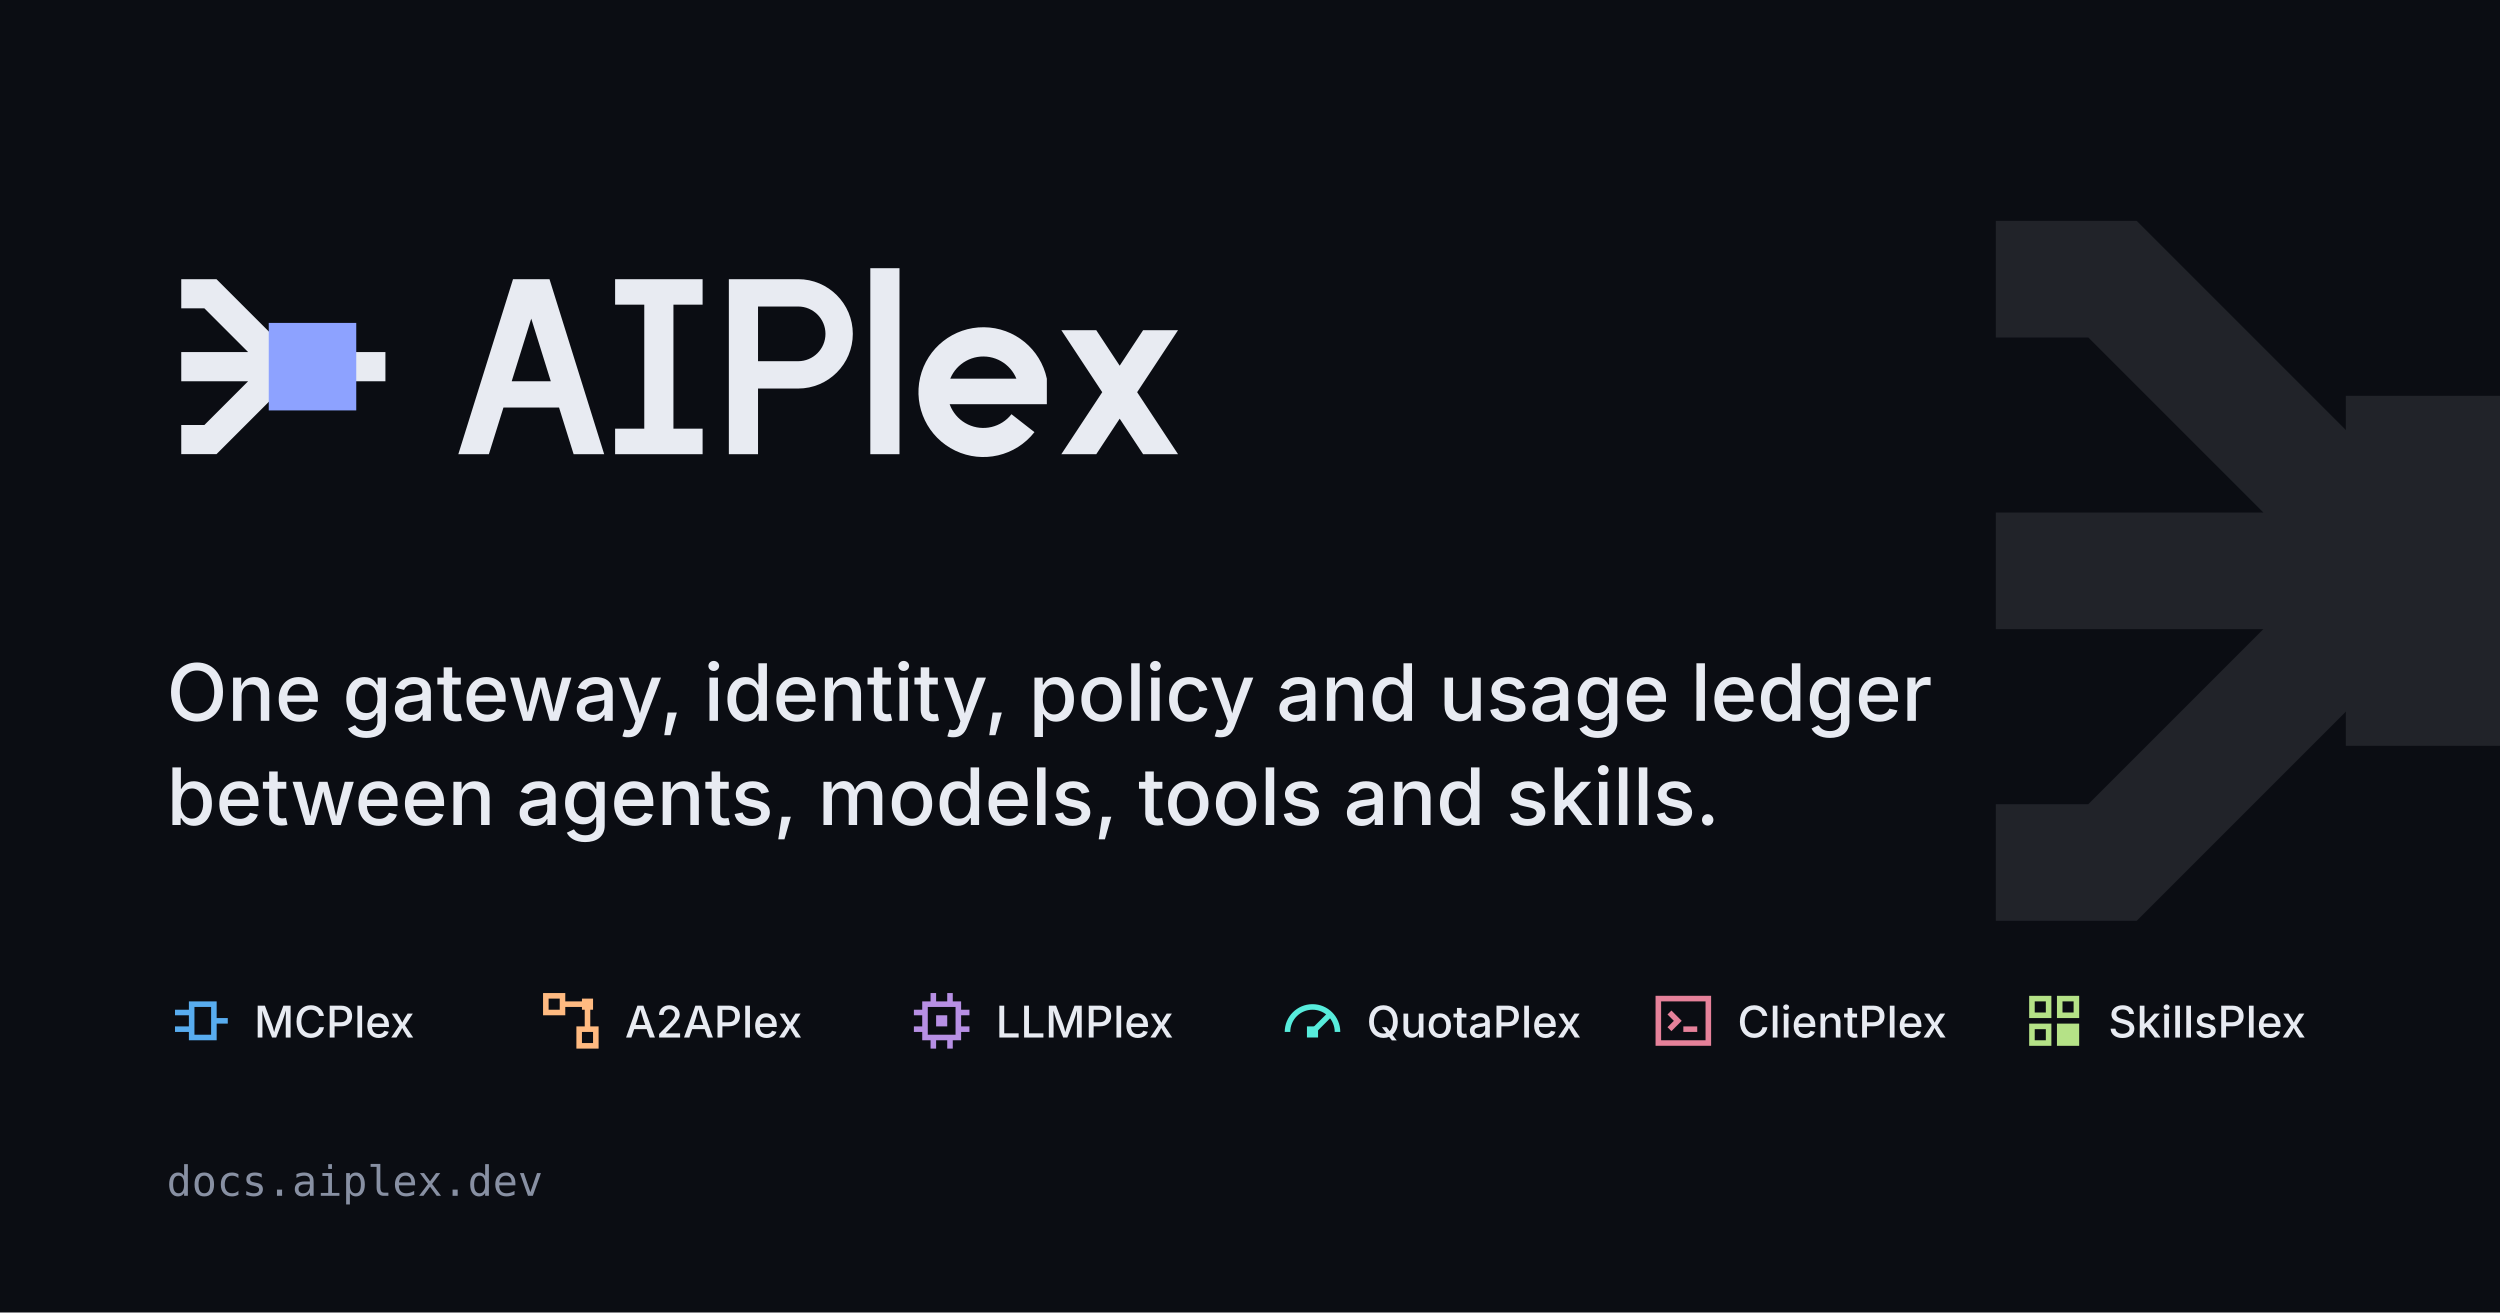
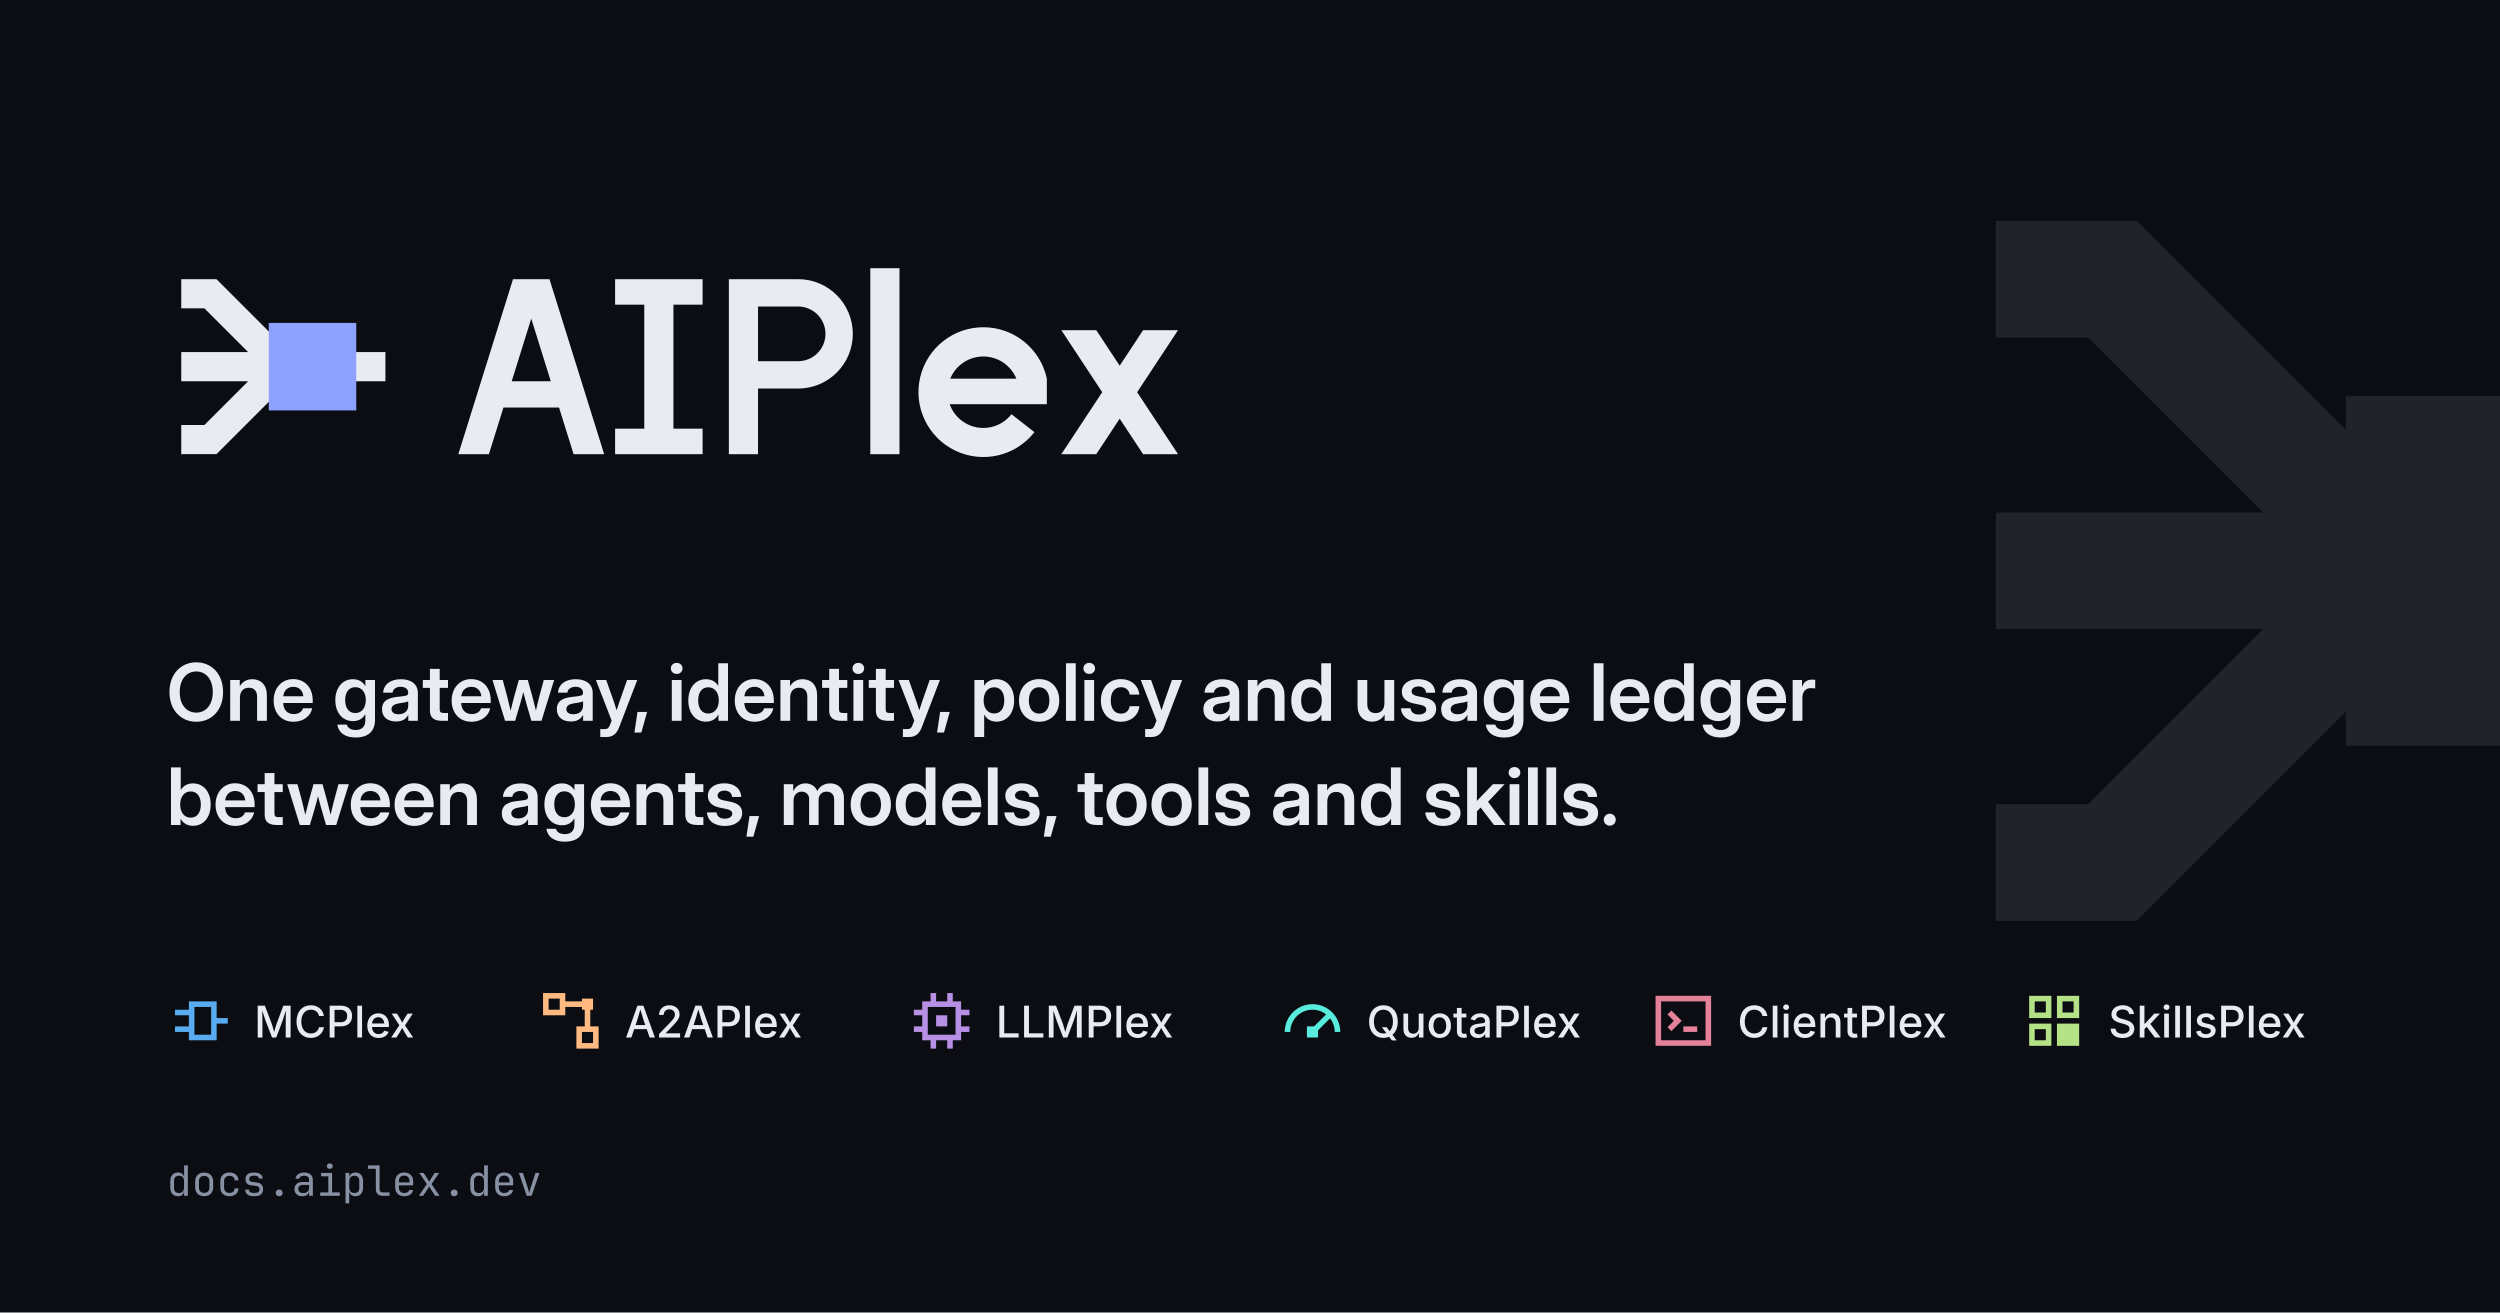
<svg xmlns="http://www.w3.org/2000/svg" viewBox="0 0 1200 630" width="1200" height="630" role="img" aria-labelledby="aiplex-social-title aiplex-social-desc">
  <defs>
+     <path id="g-display-600-1000" d="M131 418L296 418C449 418 553 339 616 174L1088 -1056L824 -1056L631 -506C604 -428 579 -350 555 -272C531 -350 505 -428 479 -506L285 -1056L18 -1056L425 -6L386 96C356 179 324 213 256 213L131 213Z" />
+     <path id="g-display-600-1503" d="M50 302L229 302L378 -231L129 -231Z" />
+     <path id="g-display-600-1504" d="M242 18C328 18 397 -51 397 -137C397 -223 328 -292 242 -292C156 -292 87 -223 87 -137C87 -51 156 18 242 18Z" />
+     <path id="g-display-600-322" d="M766 24C1165 24 1460 -279 1460 -744C1460 -1211 1165 -1514 766 -1514C367 -1514 72 -1211 72 -744C72 -280 367 24 766 24ZM766 -213C522 -213 338 -404 338 -744C338 -1085 522 -1277 766 -1277C1009 -1277 1193 -1085 1193 -744C1193 -404 1009 -213 766 -213Z" />
+     <path id="g-display-600-508" d="M434 17C606 17 695 -55 745 -149L749 -149L749 0L997 0L997 -720C997 -940 834 -1077 559 -1077C283 -1077 111 -938 99 -728L342 -728C349 -817 431 -881 554 -881C675 -881 747 -817 747 -727L747 -719C747 -647 680 -644 484 -622C266 -599 69 -540 69 -300C69 -89 224 17 434 17ZM496 -170C386 -170 315 -219 315 -302C315 -398 407 -437 515 -453C619 -469 717 -485 748 -505L748 -391C748 -268 661 -170 496 -170Z" />
+     <path id="g-display-600-579" d="M682 21C958 21 1139 -200 1139 -529C1139 -854 955 -1077 683 -1077C546 -1077 434 -1022 366 -906L364 -906L364 -1490L112 -1490L112 0L360 0L360 -161L362 -161C428 -39 544 21 682 21ZM623 -190C458 -190 350 -323 350 -529C350 -734 458 -868 623 -868C779 -868 884 -747 884 -529C884 -310 779 -190 623 -190Z" />
+     <path id="g-display-600-587" d="M579 24C846 24 1040 -148 1058 -379L809 -379C785 -262 714 -186 582 -186C416 -186 318 -319 318 -527C318 -736 417 -870 582 -870C713 -870 792 -791 811 -678L1058 -678C1036 -913 844 -1080 579 -1080C270 -1080 63 -853 63 -527C63 -201 270 24 579 24Z" />
+     <path id="g-display-600-598" d="M520 21C658 21 774 -39 840 -161L842 -161L842 0L1090 0L1090 -1490L838 -1490L838 -906L836 -906C768 -1022 655 -1077 518 -1077C247 -1077 63 -854 63 -529C63 -200 244 21 520 21ZM579 -190C423 -190 318 -310 318 -529C318 -747 423 -868 579 -868C744 -868 852 -734 852 -529C852 -323 744 -190 579 -190Z" />
+     <path id="g-display-600-615" d="M578 24C825 24 1021 -119 1061 -326L825 -326C796 -236 711 -175 584 -175C414 -175 316 -290 310 -462L1074 -462L1074 -531C1074 -855 872 -1080 568 -1080C272 -1080 63 -848 63 -527C63 -207 261 24 578 24ZM312 -636C329 -787 426 -880 572 -880C718 -880 816 -787 832 -636Z" />
+     <path id="g-display-600-659" d="M591 432C877 432 1090 300 1090 -27L1090 -1056L841 -1056L841 -899L840 -899C770 -1020 655 -1077 518 -1077C247 -1077 63 -854 63 -533C63 -215 244 7 520 7C659 7 771 -49 839 -173L840 -173L840 -12C840 150 749 237 591 237C473 237 386 189 362 98L115 98C143 303 312 432 591 432ZM579 -201C423 -201 318 -320 318 -536C318 -751 423 -871 579 -871C744 -871 852 -739 852 -536C852 -333 744 -201 579 -201Z" />
+     <path id="g-display-600-690" d="M112 0L364 0L364 -1056L112 -1056ZM238 -1213C324 -1213 389 -1275 389 -1357C389 -1438 324 -1500 238 -1500C152 -1500 87 -1438 87 -1357C87 -1275 152 -1213 238 -1213Z" />
+     <path id="g-display-600-729" d="M112 0L364 0L364 -353L460 -452L806 0L1107 0L652 -600L1081 -1056L778 -1056L367 -628L364 -628L364 -1490L112 -1490Z" />
+     <path id="g-display-600-738" d="M364 -1490L112 -1490L112 0L364 0Z" />
+     <path id="g-display-600-768" d="M112 0L364 0L364 -630C364 -781 461 -863 575 -863C687 -863 767 -788 767 -673L767 0L1012 0L1012 -648C1012 -774 1091 -863 1219 -863C1327 -863 1415 -801 1415 -661L1415 0L1668 0L1668 -697C1668 -945 1514 -1077 1314 -1077C1160 -1077 1034 -999 978 -877C934 -998 817 -1077 674 -1077C541 -1077 420 -1009 356 -873L356 -1056L112 -1056Z" />
+     <path id="g-display-600-775" d="M364 -597C364 -777 463 -856 595 -856C730 -856 808 -775 808 -620L808 0L1061 0L1061 -660C1061 -931 905 -1077 684 -1077C539 -1077 432 -1013 360 -894L360 -1056L112 -1056L112 0L364 0Z" />
+     <path id="g-display-600-792" d="M584 24C895 24 1105 -199 1105 -527C1105 -855 895 -1080 584 -1080C273 -1080 63 -855 63 -527C63 -199 273 24 584 24ZM584 -187C421 -187 318 -316 318 -527C318 -739 422 -869 584 -869C745 -869 849 -738 849 -527C849 -317 746 -187 584 -187Z" />
+     <path id="g-display-600-845" d="M112 418L364 418L364 -159L367 -159C433 -39 544 21 682 21C958 21 1139 -200 1139 -529C1139 -854 955 -1077 683 -1077C546 -1077 429 -1021 363 -909L360 -909L360 -1056L112 -1056ZM623 -190C458 -190 350 -323 350 -529C350 -734 458 -868 623 -868C779 -868 884 -747 884 -529C884 -310 779 -190 623 -190Z" />
+     <path id="g-display-600-854" d="M112 0L364 0L364 -598C364 -763 457 -846 577 -846C627 -846 677 -841 696 -838L696 -1062C676 -1064 648 -1066 614 -1066C478 -1066 397 -1002 358 -881L355 -881L355 -1056L112 -1056Z" />
+     <path id="g-display-600-873" d="M526 25C787 25 974 -105 974 -311C974 -466 877 -558 668 -602L478 -641C390 -660 338 -699 338 -762C338 -834 406 -890 517 -890C632 -890 709 -821 711 -727L948 -727C942 -944 767 -1079 511 -1079C253 -1079 86 -948 86 -754C86 -594 192 -491 394 -449L574 -412C663 -393 718 -356 718 -292C718 -217 644 -164 522 -164C396 -164 322 -223 311 -326L62 -326C78 -99 269 25 526 25Z" />
+     <path id="g-display-600-891" d="M669 -1056L454 -1056L454 -1344L201 -1344L201 -1056L17 -1056L17 -853L201 -853L201 -266C201 -85 302 0 517 0L669 0L669 -203L561 -203C479 -203 454 -228 454 -303L454 -853L669 -853Z" />
+     <path id="g-display-600-917" d="M488 21C634 21 741 -43 813 -162L813 0L1061 0L1061 -1056L808 -1056L808 -459C808 -279 710 -200 577 -200C442 -200 364 -281 364 -436L364 -1056L112 -1056L112 -396C112 -125 267 21 488 21Z" />
+     <path id="g-display-600-986" d="M344 0L604 0L734 -440C763 -538 789 -641 815 -744C842 -641 868 -538 896 -440L1024 0L1286 0L1613 -1056L1345 -1056L1236 -655C1203 -530 1172 -396 1142 -265C1109 -396 1077 -530 1043 -655L932 -1056L699 -1056L587 -655C552 -529 520 -394 487 -263C455 -394 425 -529 392 -655L283 -1056L18 -1056Z" />
+     <path id="g-mono-400-189" d="M252 10Q167 10 117 -38Q67 -85 67 -162Q67 -213 90 -251Q113 -289 154 -310Q195 -332 248 -332L418 -332L418 -375Q418 -482 301 -482Q249 -482 217 -463Q185 -444 183 -410L93 -410Q98 -475 154 -518Q209 -560 301 -560Q401 -560 454 -512Q508 -464 508 -378L508 0L419 0L419 -100L417 -100Q409 -49 366 -20Q323 10 252 10ZM274 -66Q340 -66 379 -98Q418 -130 418 -185L418 -262L258 -262Q214 -262 186 -236Q159 -209 159 -165Q159 -119 190 -92Q220 -66 274 -66Z" />
+     <path id="g-mono-400-215" d="M308 10Q208 10 148 -46Q88 -102 88 -200L88 -350Q88 -448 148 -504Q208 -560 308 -560Q403 -560 462 -509Q520 -458 523 -370L433 -370Q430 -423 397 -452Q364 -480 308 -480Q249 -480 214 -446Q178 -413 178 -351L178 -200Q178 -138 214 -104Q249 -70 308 -70Q364 -70 397 -99Q430 -128 433 -180L523 -180Q520 -92 462 -41Q403 10 308 10Z" />
+     <path id="g-mono-400-221" d="M268 10Q186 10 136 -45Q87 -100 87 -194L87 -355Q87 -450 136 -505Q185 -560 268 -560Q330 -560 370 -529Q411 -498 419 -445L420 -445L418 -570L418 -730L508 -730L508 0L418 0L418 -105L417 -105Q410 -51 370 -20Q330 10 268 10ZM298 -68Q354 -68 386 -103Q418 -138 418 -200L418 -350Q418 -412 386 -447Q354 -482 298 -482Q241 -482 209 -452Q177 -423 177 -355L177 -195Q177 -128 209 -98Q241 -68 298 -68Z" />
+     <path id="g-mono-400-225" d="M300 10Q203 10 144 -48Q84 -107 84 -210L84 -340Q84 -443 144 -502Q203 -560 300 -560Q365 -560 414 -534Q462 -508 489 -461Q516 -414 516 -350L516 -252L172 -252L172 -200Q172 -139 207 -104Q242 -68 300 -68Q350 -68 382 -88Q415 -107 422 -140L512 -140Q503 -71 445 -30Q387 10 300 10ZM172 -322L428 -322L428 -350Q428 -415 394 -450Q361 -486 300 -486Q239 -486 206 -450Q172 -415 172 -350L172 -322Z" />
+     <path id="g-mono-400-255" d="M85 0L85 -82L280 -82L280 -468L105 -468L105 -550L370 -550L370 -82L555 -82L555 0L85 0ZM315 -649Q282 -649 263 -666Q244 -683 244 -712Q244 -742 263 -760Q282 -777 315 -777Q348 -777 367 -760Q386 -742 386 -712Q386 -683 367 -666Q348 -649 315 -649Z" />
+     <path id="g-mono-400-275" d="M380 0Q307 0 264 -42Q220 -85 220 -155L220 -648L30 -648L30 -730L310 -730L310 -155Q310 -121 329 -102Q348 -82 380 -82L550 -82L550 0L380 0Z" />
+     <path id="g-mono-400-290" d="M300 8Q201 8 142 -50Q84 -108 84 -212L84 -338Q84 -443 142 -500Q200 -558 300 -558Q400 -558 458 -500Q516 -443 516 -338L516 -212Q516 -108 458 -50Q399 8 300 8ZM300 -72Q359 -72 392 -105Q426 -138 426 -202L426 -348Q426 -412 392 -445Q359 -478 300 -478Q242 -478 208 -445Q174 -412 174 -348L174 -202Q174 -138 208 -105Q242 -72 300 -72Z" />
+     <path id="g-mono-400-317" d="M92 180L92 -550L182 -550L182 -445L183 -445Q190 -499 230 -530Q270 -560 332 -560Q415 -560 464 -506Q513 -451 513 -356L513 -195Q513 -100 464 -45Q415 10 332 10Q270 10 230 -21Q190 -52 183 -105L180 -105L182 20L182 180L92 180ZM302 -68Q359 -68 391 -98Q423 -128 423 -195L423 -355Q423 -423 391 -452Q359 -482 302 -482Q247 -482 214 -447Q182 -412 182 -350L182 -200Q182 -138 214 -103Q247 -68 302 -68Z" />
+     <path id="g-mono-400-324" d="M278 8Q186 8 136 -34Q85 -75 85 -151L175 -151Q175 -113 202 -92Q229 -70 278 -70L322 -70Q372 -70 400 -92Q427 -114 427 -154Q427 -225 362 -234L210 -256Q154 -264 123 -302Q92 -341 92 -404Q92 -476 142 -517Q191 -558 278 -558L322 -558Q402 -558 452 -518Q503 -479 507 -415L416 -415Q414 -444 388 -463Q363 -482 322 -482L278 -482Q232 -482 206 -461Q180 -440 180 -404Q180 -346 233 -338L375 -318Q515 -298 515 -154Q515 -77 464 -34Q414 8 322 8L278 8Z" />
+     <path id="g-mono-400-361" d="M241 0L54 -550L151 -550L271 -180Q282 -147 290 -116Q298 -86 302 -69Q307 -86 314 -116Q321 -147 331 -180L451 -550L546 -550L359 0L241 0Z" />
+     <path id="g-mono-400-367" d="M50 0L245 -283L62 -550L168 -550L277 -380Q284 -369 290 -356Q297 -343 301 -335Q304 -343 310 -356Q317 -369 324 -380L433 -550L539 -550L356 -282L550 0L444 0L326 -180Q319 -191 312 -206Q306 -220 301 -229Q297 -220 290 -206Q282 -191 274 -180L156 0L50 0Z" />
+     <path id="g-mono-400-809" d="M300 10Q263 10 240 -12Q218 -34 218 -69Q218 -106 240 -129Q263 -152 300 -152Q337 -152 360 -129Q382 -106 382 -69Q382 -34 360 -12Q337 10 300 10Z" />
+     <path id="g-sans-500-1345" d="M144 0L1128 0L1128 -195L460 -195L460 -207L752 -512C1029 -792 1105 -923 1105 -1086C1105 -1327 909 -1510 626 -1510C347 -1510 142 -1328 142 -1056L361 -1056C361 -1216 463 -1319 622 -1319C773 -1319 886 -1227 886 -1078C886 -947 805 -851 650 -688L144 -165Z" />
+     <path id="g-sans-500-2" d="M51 0L298 0L431 -393L1017 -393L1154 0L1401 0L861 -1490L581 -1490ZM496 -583L579 -829C616 -943 662 -1098 720 -1311C779 -1100 824 -948 864 -829L950 -583Z" />
+     <path id="g-sans-500-282" d="M165 0L1068 0L1068 -196L393 -196L393 -1490L165 -1490Z" />
+     <path id="g-sans-500-293" d="M165 0L387 0L387 -802C387 -916 382 -1107 378 -1263C435 -1079 494 -892 528 -802L837 0L1032 0L1337 -802C1371 -895 1433 -1087 1486 -1268C1483 -1102 1478 -912 1478 -802L1478 0L1705 0L1705 -1490L1367 -1490L1047 -635C1018 -553 971 -387 936 -254C902 -390 855 -555 826 -635L501 -1490L165 -1490Z" />
+     <path id="g-sans-500-376" d="M165 0L393 0L393 -522L697 -522C1043 -522 1215 -731 1215 -1006C1215 -1281 1044 -1490 699 -1490L165 -1490ZM393 -715L393 -1295L673 -1295C894 -1295 984 -1174 984 -1006C984 -838 894 -715 675 -715Z" />
+     <path id="g-sans-500-383" d="M786 20C882 20 971 2 1052 -32L1179 135L1406 135L1207 -126C1362 -256 1457 -468 1457 -744C1457 -1222 1172 -1510 786 -1510C399 -1510 113 -1222 113 -744C113 -268 399 20 786 20ZM713 -481L921 -208C878 -195 833 -188 786 -188C530 -188 339 -384 339 -744C339 -1105 530 -1302 786 -1302C1040 -1302 1231 -1106 1231 -744C1231 -541 1171 -391 1073 -298L932 -481Z" />
+     <path id="g-sans-500-398" d="M665 25C1015 25 1217 -159 1217 -412C1217 -681 978 -783 788 -832L643 -870C529 -900 375 -953 375 -1094C375 -1220 489 -1312 670 -1312C839 -1312 960 -1234 975 -1098L1197 -1098C1190 -1335 981 -1510 675 -1510C375 -1510 147 -1339 147 -1081C147 -877 291 -752 535 -687L709 -639C869 -596 992 -545 992 -415C992 -271 853 -175 664 -175C492 -175 348 -251 335 -414L106 -414C120 -142 330 25 665 25Z" />
+     <path id="g-sans-500-508" d="M461 25C642 25 748 -66 791 -153L802 -153L802 0L1015 0L1015 -742C1015 -1065 758 -1132 578 -1132C379 -1132 191 -1054 115 -854L322 -800C353 -876 435 -953 581 -953C721 -953 795 -881 795 -757L795 -751C795 -672 710 -673 513 -650C302 -626 83 -570 83 -316C83 -96 248 25 461 25ZM510 -152C387 -152 299 -207 299 -313C299 -428 401 -470 525 -487C593 -496 763 -514 796 -546L796 -403C796 -272 689 -152 510 -152Z" />
+     <path id="g-sans-500-615" d="M630 23C869 23 1040 -94 1093 -268L886 -317C847 -213 755 -159 632 -159C449 -159 325 -276 317 -492L1110 -492L1110 -570C1110 -973 866 -1132 611 -1132C298 -1132 96 -895 96 -551C96 -204 300 23 630 23ZM318 -656C330 -817 436 -950 612 -950C781 -950 876 -832 892 -656Z" />
+     <path id="g-sans-500-690" d="M148 0L368 0L368 -1118L148 -1118ZM259 -1289C335 -1289 398 -1347 398 -1419C398 -1492 335 -1550 259 -1550C183 -1550 120 -1492 120 -1419C120 -1347 183 -1289 259 -1289Z" />
+     <path id="g-sans-500-729" d="M148 0L368 0L368 -394L475 -501L852 0L1124 0L643 -636L1093 -1118L829 -1118L388 -646L368 -646L368 -1490L148 -1490Z" />
+     <path id="g-sans-500-73" d="M784 20C1113 20 1353 -188 1399 -483L1169 -483C1131 -293 972 -188 786 -188C531 -188 339 -382 339 -744C339 -1104 530 -1302 786 -1302C972 -1302 1131 -1198 1169 -1008L1398 -1008C1348 -1324 1098 -1510 784 -1510C398 -1510 113 -1222 113 -744C113 -268 397 20 784 20Z" />
+     <path id="g-sans-500-738" d="M368 -1490L148 -1490L148 0L368 0Z" />
+     <path id="g-sans-500-775" d="M368 -662C368 -839 478 -940 628 -940C774 -940 864 -844 864 -683L864 0L1084 0L1084 -710C1084 -986 932 -1132 704 -1132C546 -1132 429 -1061 359 -903L358 -1118L148 -1118L148 0L368 0Z" />
+     <path id="g-sans-500-792" d="M618 23C933 23 1141 -208 1141 -553C1141 -901 933 -1132 618 -1132C303 -1132 96 -901 96 -553C96 -208 303 23 618 23ZM618 -163C416 -163 320 -341 320 -553C320 -768 416 -946 618 -946C822 -946 918 -767 918 -553C918 -341 822 -163 618 -163Z" />
+     <path id="g-sans-500-873" d="M549 23C822 23 1010 -121 1010 -325C1010 -480 912 -580 705 -627L525 -667C402 -695 352 -739 352 -813C352 -897 444 -958 565 -958C697 -958 760 -888 789 -810L986 -853C938 -1019 805 -1132 563 -1132C310 -1132 130 -999 130 -799C130 -639 230 -537 438 -490L626 -447C732 -423 783 -377 783 -306C783 -223 693 -155 551 -155C421 -155 336 -209 305 -326L98 -283C138 -85 306 23 549 23Z" />
+     <path id="g-sans-500-891" d="M626 -1118L403 -1118L403 -1384L183 -1384L183 -1118L20 -1118L20 -939L183 -939L183 -284C183 -94 300 15 503 15C554 15 610 8 657 -8L618 -184C591 -178 548 -172 525 -172C438 -172 403 -212 403 -302L403 -939L626 -939Z" />
+     <path id="g-sans-500-917" d="M529 14C683 14 803 -55 873 -217L874 0L1085 0L1085 -1118L864 -1118L864 -456C864 -279 753 -178 604 -178C458 -178 368 -274 368 -435L368 -1118L148 -1118L148 -408C148 -132 301 14 529 14Z" />
+     <path id="g-sans-500-995" d="M57 0L302 0L454 -238C501 -312 535 -382 568 -448C604 -382 640 -312 687 -238L837 0L1084 0L703 -566L1067 -1118L823 -1118L694 -915C645 -837 610 -765 575 -696C539 -765 502 -837 454 -915L328 -1118L80 -1118L439 -574Z" />
    <symbol id="i-mcplex" viewBox="0 0 24 24">
      <path d="M3 9h5M3 15h5M9 6h8v12H9ZM17 12h5" fill="none" stroke="currentColor" stroke-width="2" />
    </symbol>
    <symbol id="i-a2aplex" viewBox="0 0 24 24">
      <path d="M3 3h6v6H3ZM15 15h6v6h-6ZM9 6h9v9" fill="none" stroke="currentColor" stroke-width="2" />
-       <path d="M16 4h4v4h-4Z" fill="currentColor" stroke="none" />
+       <path d="M16 4h4v4h-4Z" fill="currentColor" />
    </symbol>
    <symbol id="i-llmplex" viewBox="0 0 24 24">
      <path d="M6 6h12v12H6ZM9 2v4M15 2v4M9 18v4M15 18v4M2 9h4M2 15h4M18 9h4M18 15h4" fill="none" stroke="currentColor" stroke-width="2" />
-       <path d="M10 10h4v4h-4Z" fill="currentColor" stroke="none" />
+       <path d="M10 10h4v4h-4Z" fill="currentColor" />
    </symbol>
    <symbol id="i-quotaplex" viewBox="0 0 24 24">
      <path d="M3 16A9 9 0 0 1 21 16M12 16l6-6" fill="none" stroke="currentColor" stroke-width="2" />
-       <path d="M10 14h4v4h-4Z" fill="currentColor" stroke="none" />
+       <path d="M10 14h4v4h-4Z" fill="currentColor" />
    </symbol>
    <symbol id="i-clientplex" viewBox="0 0 24 24">
      <path d="M3 4h18v16H3ZM7 9l3 3-3 3M12 15h5" fill="none" stroke="currentColor" stroke-width="2" />
    </symbol>
    <symbol id="i-skillsplex" viewBox="0 0 24 24">
      <path d="M4 4h6v6H4ZM14 4h6v6h-6ZM4 14h6v6H4Z" fill="none" stroke="currentColor" stroke-width="2" />
-       <path d="M13 13h8v8h-8Z" fill="currentColor" stroke="none" />
-     </symbol>
-     <symbol id="i-access-point" viewBox="0 0 24 24">
-       <path d="M2 12h7M15 12h7M6 4v16M18 4v16" fill="none" stroke="currentColor" stroke-width="2" />
-       <path d="M9 9h6v6H9Z" fill="currentColor" stroke="none" />
-     </symbol>
-     <symbol id="i-identity" viewBox="0 0 24 24">
-       <path d="M3 5h18v14H3ZM14 10h4M14 14h4" fill="none" stroke="currentColor" stroke-width="2" />
-       <path d="M6 9h6v6H6Z" fill="currentColor" stroke="none" />
-     </symbol>
-     <symbol id="i-usage" viewBox="0 0 24 24">
-       <path d="M2 21h20M6 18v-6M12 18V5M18 18v-9" fill="none" stroke="currentColor" stroke-width="2" />
-     </symbol>
-     <symbol id="i-agent" viewBox="0 0 24 24">
-       <path d="M12 3l9 9-9 9-9-9Z" fill="none" stroke="currentColor" stroke-width="2" />
-       <path d="M10 10h4v4h-4Z" fill="currentColor" stroke="none" />
-     </symbol>
-     <symbol id="i-user" viewBox="0 0 24 24">
-       <path d="M15.5 6.5A3.5 3.5 0 1 1 8.5 6.5A3.5 3.5 0 1 1 15.5 6.5ZM4 21v-1A8 6 0 0 1 20 20v1" fill="none" stroke="currentColor" stroke-width="2" />
-     </symbol>
-     <symbol id="i-client" viewBox="0 0 24 24">
-       <path d="M3 4h18v12H3ZM12 16v4M7 21h10" fill="none" stroke="currentColor" stroke-width="2" />
+       <path d="M13 13h8v8h-8Z" fill="currentColor" />
    </symbol>
  </defs>
  <rect id="background" width="1200" height="630" fill="#0B0D13" />
  <g id="lanes-motif" opacity="0.10">
    <g transform="translate(930 50) scale(14)">
      <path d="M2 6h4l10 10M2 26h4l10-10M2 16h14M24 16h6" fill="none" stroke="#E8EBF2" stroke-width="4" />
      <rect x="14" y="10" width="12" height="12" fill="#E8EBF2" />
    </g>
  </g>
  <g id="lockup">
    <g transform="translate(80 120) scale(3.5)">
      <g transform="translate(0 0) scale(1)">
        <path d="M2 6h4l10 10M2 26h4l10-10M2 16h14M24 16h6" fill="none" stroke="#E8EBF2" stroke-width="4" />
        <rect x="14" y="10" width="12" height="12" fill="#8DA2FF" />
      </g>
      <path transform="translate(40 4)" d="M0 24 7.5 0 12.5 0 20 24 15.81 24 13.81 17.6 6.19 17.6 4.19 24ZM10 5.41 7.32 14 12.68 14ZM21.5 0 33.5 0 33.5 3.5 29.5 3.5 29.5 20.5 33.5 20.5 33.5 24 21.5 24 21.5 20.5 25.5 20.5 25.5 3.5 21.5 3.5ZM37.1 0H41.1V24H37.1ZM41.1 0H46.6A7.5 7.5 0 0 1 46.6 15H41.1V11.25H46.6A3.75 3.75 0 0 0 46.6 3.75H41.1ZM56.5 -1.5H60.5V24H56.5ZM79.01 20.98A8.9 8.9 0 1 1 80.71 13.65L76.79 14.48A4.9 4.9 0 1 0 75.86 18.52ZM66.6 13.65H80.71V17.15H66.6ZM82.7 7 87.49 7 98.7 24 93.91 24ZM93.91 7 98.7 7 87.49 24 82.7 24Z" fill="#E8EBF2" />
    </g>
  </g>
-   <g id="tagline">
-     <text x="80" y="346" font-family="Inter, 'Helvetica Neue', Arial, sans-serif" font-size="38" font-weight="500" fill="#E8EBF2">One gateway, identity, policy and usage ledger</text>
-     <text x="80" y="396" font-family="Inter, 'Helvetica Neue', Arial, sans-serif" font-size="38" font-weight="500" fill="#E8EBF2">between agents, models, tools and skills.</text>
-   </g>
-   <g id="modules">
-     <use href="#i-mcplex" x="80" y="474" width="32" height="32" color="#58ACEF" />
-     <text x="122" y="498" font-family="Inter, 'Helvetica Neue', Arial, sans-serif" font-size="21" font-weight="500" fill="#E8EBF2">MCPlex</text>
-     <use href="#i-a2aplex" x="258" y="474" width="32" height="32" color="#FFBA81" />
-     <text x="300" y="498" font-family="Inter, 'Helvetica Neue', Arial, sans-serif" font-size="21" font-weight="500" fill="#E8EBF2">A2APlex</text>
-     <use href="#i-llmplex" x="436" y="474" width="32" height="32" color="#B78FE4" />
-     <text x="478" y="498" font-family="Inter, 'Helvetica Neue', Arial, sans-serif" font-size="21" font-weight="500" fill="#E8EBF2">LLMPlex</text>
-     <use href="#i-quotaplex" x="614" y="474" width="32" height="32" color="#57ECDC" />
-     <text x="656" y="498" font-family="Inter, 'Helvetica Neue', Arial, sans-serif" font-size="21" font-weight="500" fill="#E8EBF2">QuotaPlex</text>
-     <use href="#i-clientplex" x="792" y="474" width="32" height="32" color="#E6819A" />
-     <text x="834" y="498" font-family="Inter, 'Helvetica Neue', Arial, sans-serif" font-size="21" font-weight="500" fill="#E8EBF2">ClientPlex</text>
-     <use href="#i-skillsplex" x="970" y="474" width="32" height="32" color="#B5E287" />
-     <text x="1012" y="498" font-family="Inter, 'Helvetica Neue', Arial, sans-serif" font-size="21" font-weight="500" fill="#E8EBF2">SkillsPlex</text>
-   </g>
-   <text x="80" y="574" font-family="'JetBrains Mono', Menlo, Consolas, monospace" font-size="20" fill="#8890A3">docs.aiplex.dev</text>
+   <g transform="translate(80.00 346.00) scale(0.01855)" fill="#E8EBF2" aria-label="One gateway, identity, policy and usage ledger">
+     <use href="#g-display-600-322" x="0" />
+     <use href="#g-display-600-775" x="1532" />
+     <use href="#g-display-600-615" x="2705" />
+     <use href="#g-display-600-659" x="4301" />
+     <use href="#g-display-600-508" x="5503" />
+     <use href="#g-display-600-891" x="6611" />
+     <use href="#g-display-600-615" x="7311" />
+     <use href="#g-display-600-986" x="8413" />
+     <use href="#g-display-600-508" x="10027" />
+     <use href="#g-display-600-1000" x="11089" />
+     <use href="#g-display-600-1503" x="12054" />
+     <use href="#g-display-600-690" x="12959" />
+     <use href="#g-display-600-598" x="13435" />
+     <use href="#g-display-600-615" x="14637" />
+     <use href="#g-display-600-775" x="15770" />
+     <use href="#g-display-600-891" x="16943" />
+     <use href="#g-display-600-690" x="17659" />
+     <use href="#g-display-600-891" x="18151" />
+     <use href="#g-display-600-1000" x="18920" />
+     <use href="#g-display-600-1503" x="19885" />
+     <use href="#g-display-600-845" x="20790" />
+     <use href="#g-display-600-792" x="21992" />
+     <use href="#g-display-600-738" x="23159" />
+     <use href="#g-display-600-690" x="23635" />
+     <use href="#g-display-600-587" x="24111" />
+     <use href="#g-display-600-1000" x="25188" />
+     <use href="#g-display-600-508" x="26757" />
+     <use href="#g-display-600-775" x="27865" />
+     <use href="#g-display-600-598" x="29038" />
+     <use href="#g-display-600-917" x="30703" />
+     <use href="#g-display-600-873" x="31876" />
+     <use href="#g-display-600-508" x="32910" />
+     <use href="#g-display-600-659" x="34018" />
+     <use href="#g-display-600-615" x="35220" />
+     <use href="#g-display-600-738" x="36816" />
+     <use href="#g-display-600-615" x="37292" />
+     <use href="#g-display-600-598" x="38425" />
+     <use href="#g-display-600-659" x="39627" />
+     <use href="#g-display-600-615" x="40829" />
+     <use href="#g-display-600-854" x="41962" />
+   </g>
+   <g transform="translate(80.00 396.00) scale(0.01855)" fill="#E8EBF2" aria-label="between agents, models, tools and skills.">
+     <use href="#g-display-600-579" x="0" />
+     <use href="#g-display-600-615" x="1202" />
+     <use href="#g-display-600-891" x="2335" />
+     <use href="#g-display-600-986" x="3101" />
+     <use href="#g-display-600-615" x="4701" />
+     <use href="#g-display-600-615" x="5834" />
+     <use href="#g-display-600-775" x="6967" />
+     <use href="#g-display-600-508" x="8603" />
+     <use href="#g-display-600-659" x="9711" />
+     <use href="#g-display-600-615" x="10913" />
+     <use href="#g-display-600-775" x="12046" />
+     <use href="#g-display-600-891" x="13219" />
+     <use href="#g-display-600-873" x="13918" />
+     <use href="#g-display-600-1503" x="14952" />
+     <use href="#g-display-600-768" x="15857" />
+     <use href="#g-display-600-792" x="17636" />
+     <use href="#g-display-600-598" x="18803" />
+     <use href="#g-display-600-615" x="20005" />
+     <use href="#g-display-600-738" x="21138" />
+     <use href="#g-display-600-873" x="21614" />
+     <use href="#g-display-600-1503" x="22648" />
+     <use href="#g-display-600-891" x="23553" />
+     <use href="#g-display-600-792" x="24253" />
+     <use href="#g-display-600-792" x="25420" />
+     <use href="#g-display-600-738" x="26587" />
+     <use href="#g-display-600-873" x="27063" />
+     <use href="#g-display-600-508" x="28560" />
+     <use href="#g-display-600-775" x="29668" />
+     <use href="#g-display-600-598" x="30841" />
+     <use href="#g-display-600-873" x="32506" />
+     <use href="#g-display-600-729" x="33540" />
+     <use href="#g-display-600-690" x="34638" />
+     <use href="#g-display-600-738" x="35114" />
+     <use href="#g-display-600-738" x="35590" />
+     <use href="#g-display-600-873" x="36066" />
+     <use href="#g-display-600-1504" x="37100" />
+   </g>
+   <use href="#i-mcplex" x="80" y="474" width="32" height="32" color="#58ACEF" />
+   <g transform="translate(122.00 498.00) scale(0.01025)" fill="#E8EBF2" aria-label="MCPlex">
+     <use href="#g-sans-500-293" x="0" />
+     <use href="#g-sans-500-73" x="1869" />
+     <use href="#g-sans-500-376" x="3371" />
+     <use href="#g-sans-500-738" x="4685" />
+     <use href="#g-sans-500-615" x="5201" />
+     <use href="#g-sans-500-995" x="6360" />
+   </g>
+   <use href="#i-a2aplex" x="258" y="474" width="32" height="32" color="#FFBA81" />
+   <g transform="translate(300.00 498.00) scale(0.01025)" fill="#E8EBF2" aria-label="A2APlex">
+     <use href="#g-sans-500-2" x="0" />
+     <use href="#g-sans-500-1345" x="1452" />
+     <use href="#g-sans-500-2" x="2714" />
+     <use href="#g-sans-500-376" x="4166" />
+     <use href="#g-sans-500-738" x="5480" />
+     <use href="#g-sans-500-615" x="5996" />
+     <use href="#g-sans-500-995" x="7155" />
+   </g>
+   <use href="#i-llmplex" x="436" y="474" width="32" height="32" color="#B78FE4" />
+   <g transform="translate(478.00 498.00) scale(0.01025)" fill="#E8EBF2" aria-label="LLMPlex">
+     <use href="#g-sans-500-282" x="0" />
+     <use href="#g-sans-500-282" x="1158" />
+     <use href="#g-sans-500-293" x="2316" />
+     <use href="#g-sans-500-376" x="4185" />
+     <use href="#g-sans-500-738" x="5499" />
+     <use href="#g-sans-500-615" x="6015" />
+     <use href="#g-sans-500-995" x="7174" />
+   </g>
+   <use href="#i-quotaplex" x="614" y="474" width="32" height="32" color="#57ECDC" />
+   <g transform="translate(656.00 498.00) scale(0.01025)" fill="#E8EBF2" aria-label="QuotaPlex">
+     <use href="#g-sans-500-383" x="0" />
+     <use href="#g-sans-500-917" x="1574" />
+     <use href="#g-sans-500-792" x="2806" />
+     <use href="#g-sans-500-891" x="4043" />
+     <use href="#g-sans-500-508" x="4750" />
+     <use href="#g-sans-500-376" x="5913" />
+     <use href="#g-sans-500-738" x="7227" />
+     <use href="#g-sans-500-615" x="7743" />
+     <use href="#g-sans-500-995" x="8902" />
+   </g>
+   <use href="#i-clientplex" x="792" y="474" width="32" height="32" color="#E6819A" />
+   <g transform="translate(834.00 498.00) scale(0.01025)" fill="#E8EBF2" aria-label="ClientPlex">
+     <use href="#g-sans-500-73" x="0" />
+     <use href="#g-sans-500-738" x="1502" />
+     <use href="#g-sans-500-690" x="2018" />
+     <use href="#g-sans-500-615" x="2534" />
+     <use href="#g-sans-500-775" x="3737" />
+     <use href="#g-sans-500-891" x="4969" />
+     <use href="#g-sans-500-376" x="5668" />
+     <use href="#g-sans-500-738" x="6982" />
+     <use href="#g-sans-500-615" x="7498" />
+     <use href="#g-sans-500-995" x="8657" />
+   </g>
+   <use href="#i-skillsplex" x="970" y="474" width="32" height="32" color="#B5E287" />
+   <g transform="translate(1012.00 498.00) scale(0.01025)" fill="#E8EBF2" aria-label="SkillsPlex">
+     <use href="#g-sans-500-398" x="0" />
+     <use href="#g-sans-500-729" x="1323" />
+     <use href="#g-sans-500-690" x="2468" />
+     <use href="#g-sans-500-738" x="2984" />
+     <use href="#g-sans-500-738" x="3500" />
+     <use href="#g-sans-500-873" x="4016" />
+     <use href="#g-sans-500-376" x="5119" />
+     <use href="#g-sans-500-738" x="6433" />
+     <use href="#g-sans-500-615" x="6949" />
+     <use href="#g-sans-500-995" x="8108" />
+   </g>
+   <g transform="translate(80.00 574.00) scale(0.02)" fill="#8890A3" aria-label="docs.aiplex.dev">
+     <use href="#g-mono-400-221" x="0" />
+     <use href="#g-mono-400-290" x="600" />
+     <use href="#g-mono-400-215" x="1200" />
+     <use href="#g-mono-400-324" x="1800" />
+     <use href="#g-mono-400-809" x="2400" />
+     <use href="#g-mono-400-189" x="3000" />
+     <use href="#g-mono-400-255" x="3600" />
+     <use href="#g-mono-400-317" x="4200" />
+     <use href="#g-mono-400-275" x="4800" />
+     <use href="#g-mono-400-225" x="5400" />
+     <use href="#g-mono-400-367" x="6000" />
+     <use href="#g-mono-400-809" x="6600" />
+     <use href="#g-mono-400-221" x="7200" />
+     <use href="#g-mono-400-225" x="7800" />
+     <use href="#g-mono-400-361" x="8400" />
+   </g>
</svg>
